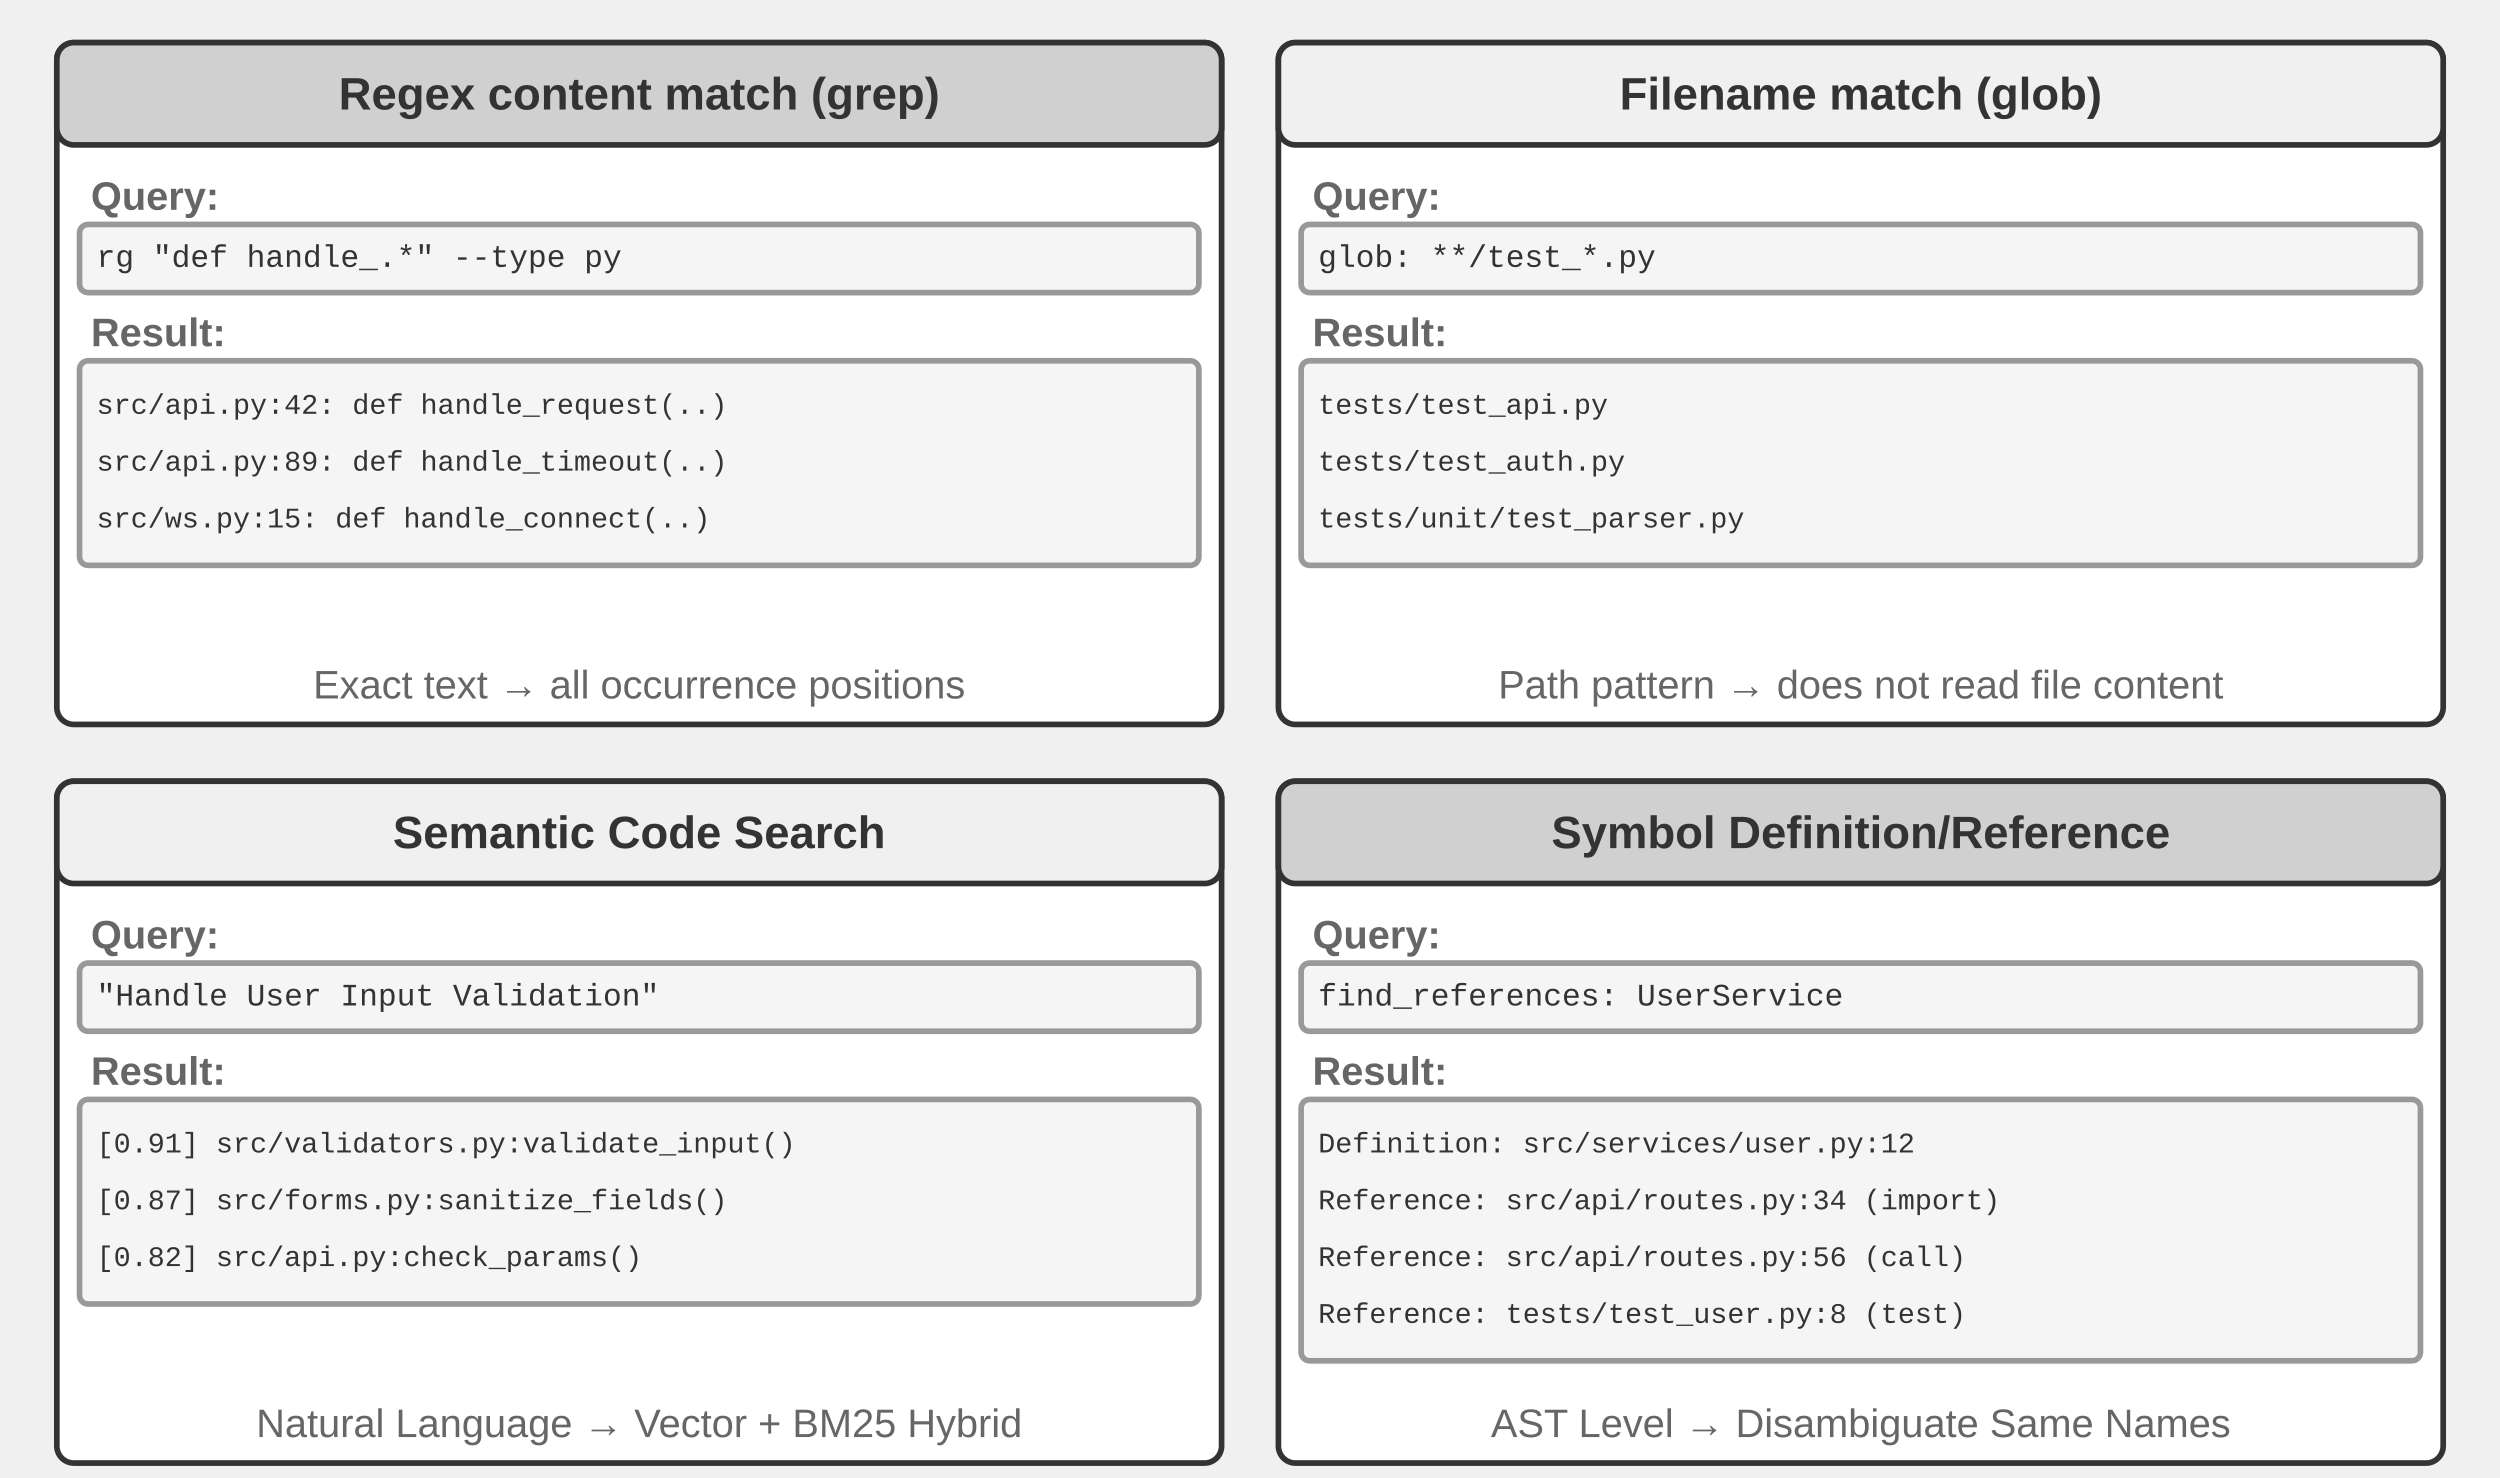
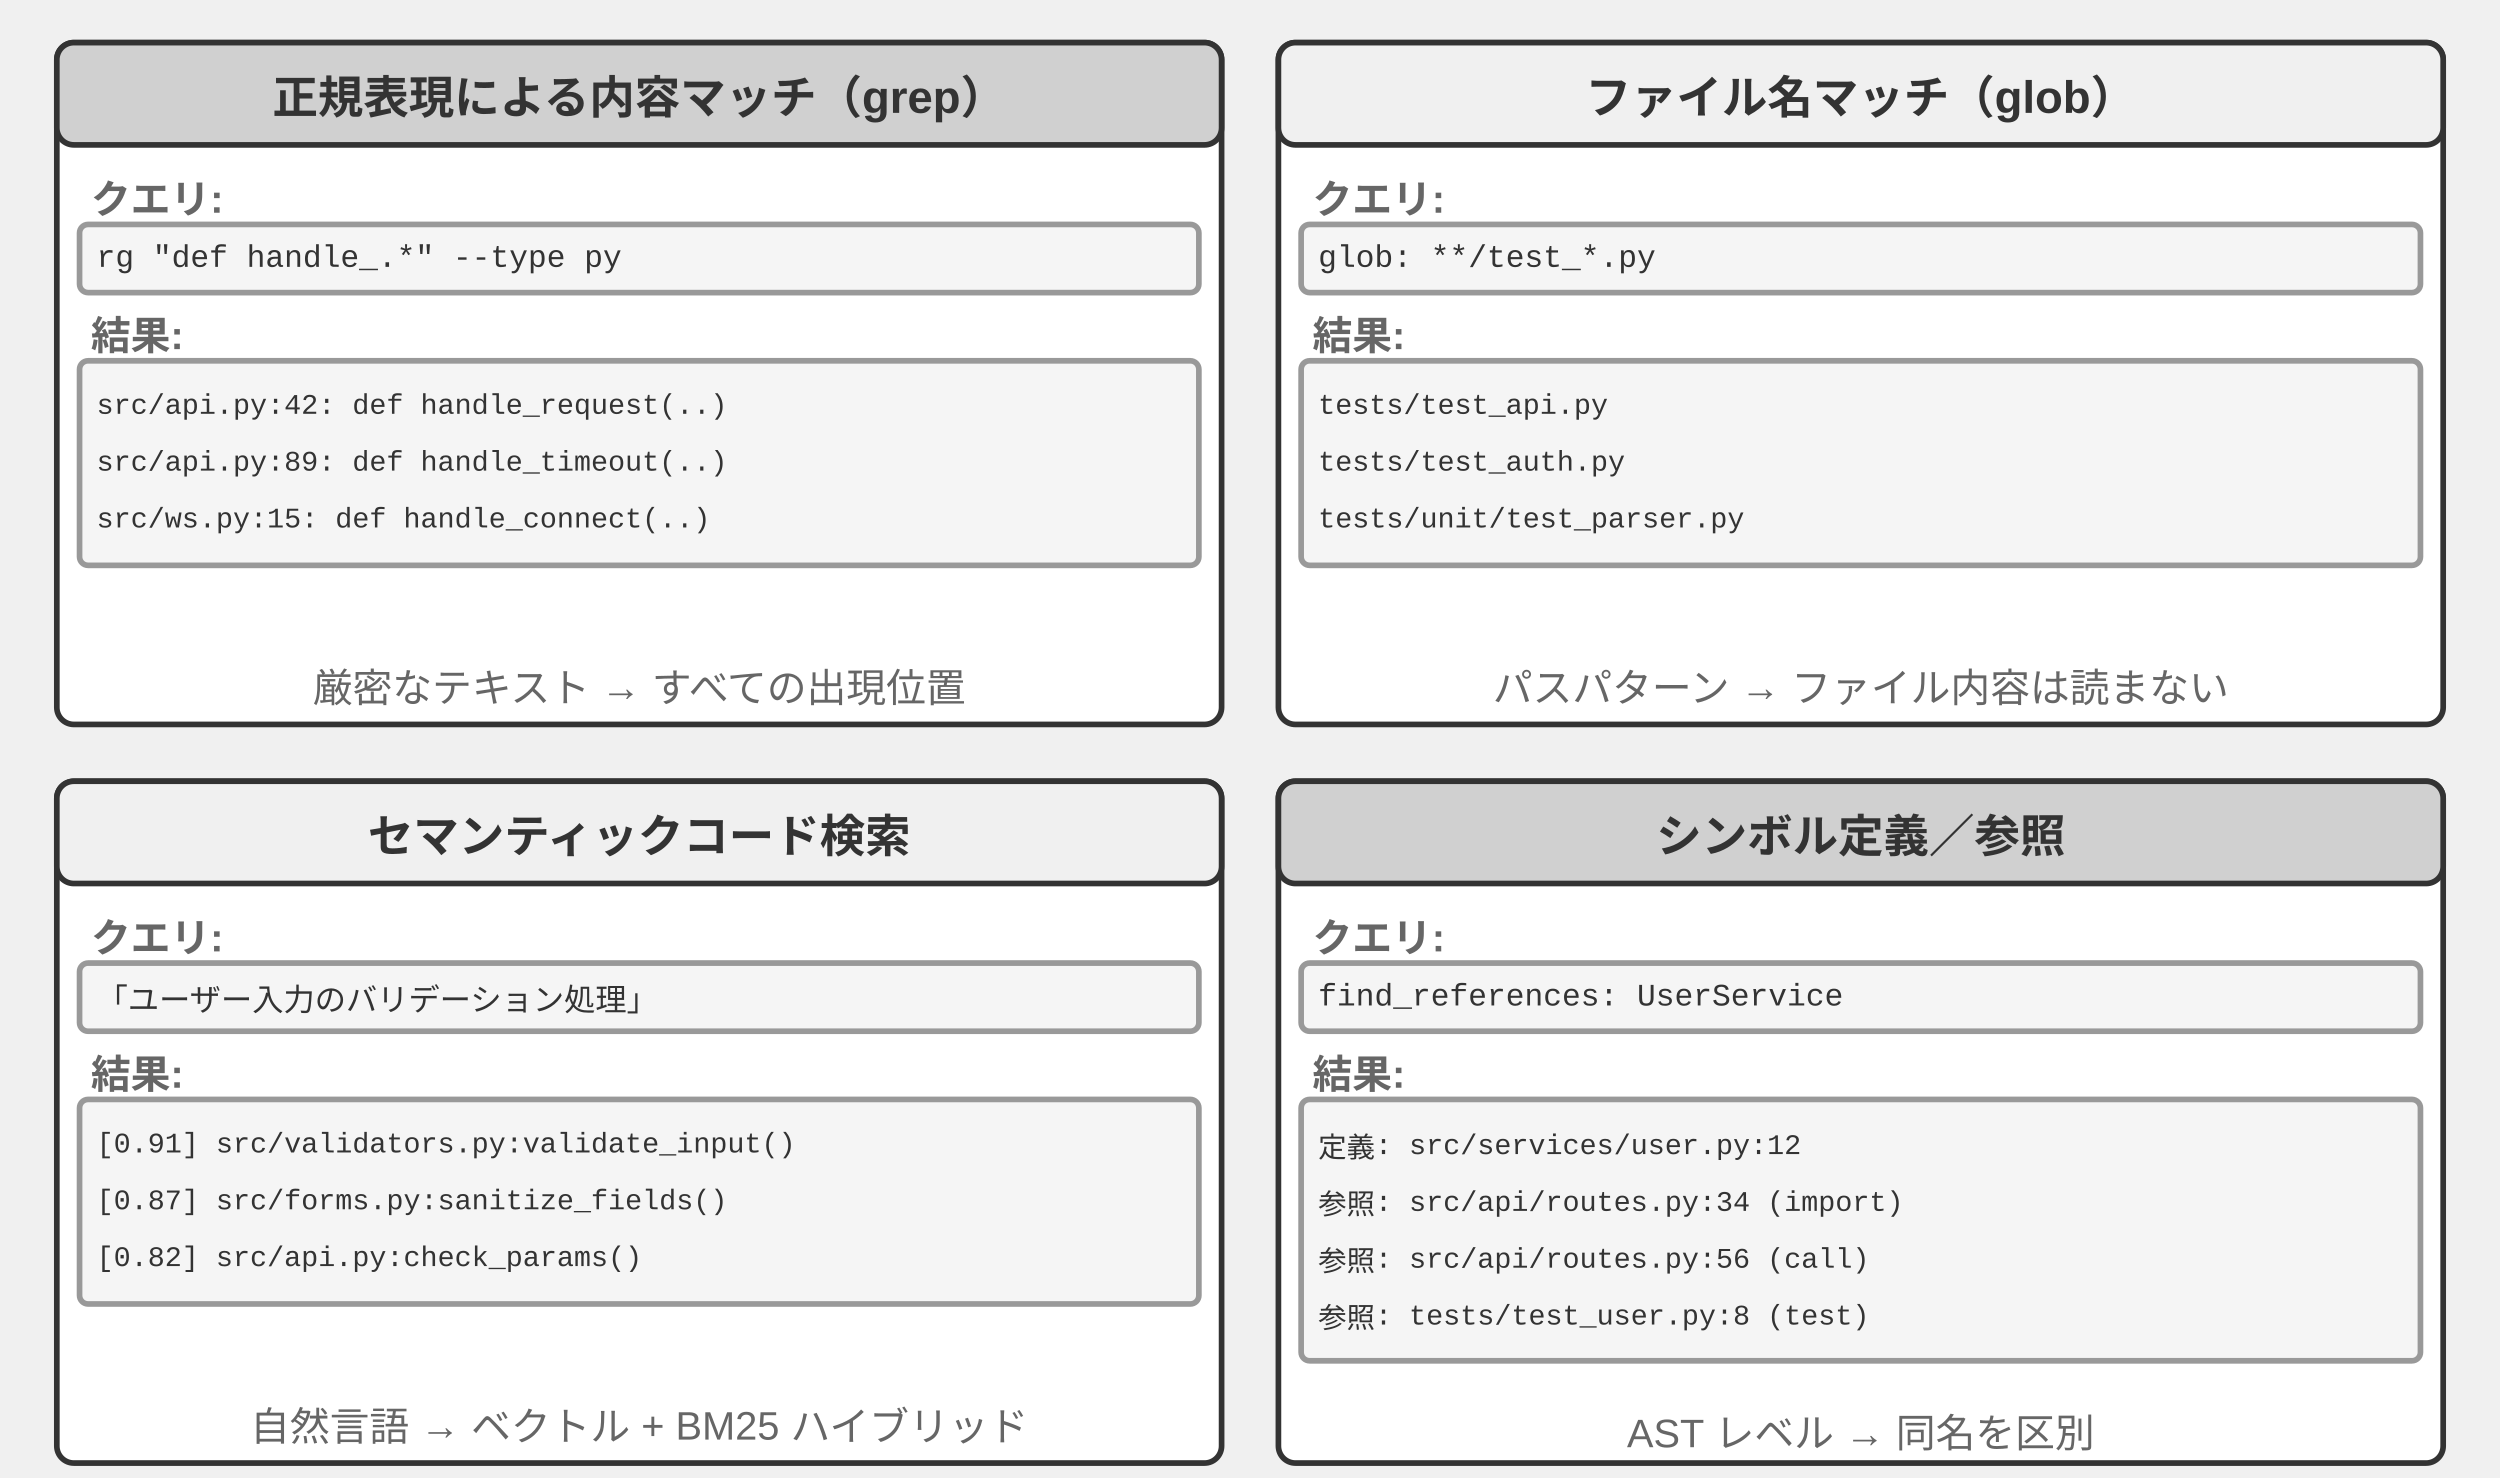
<svg xmlns="http://www.w3.org/2000/svg" viewBox="0 40 880 520" width="880" height="520" style="background:#ffffff">
  <defs>
    <marker id="ah" markerWidth="12" markerHeight="8" refX="12" refY="4" orient="auto">
      <polygon points="0 0, 12 4, 0 8" fill="#333333" />
    </marker>
    <marker id="ah-light" markerWidth="12" markerHeight="8" refX="12" refY="4" orient="auto">
      <polygon points="0 0, 12 4, 0 8" fill="#999999" />
    </marker>
  </defs>
  <rect x="20" y="55" width="410" height="240" rx="6" fill="#ffffff" stroke="#333333" stroke-width="2" />
  <rect x="20" y="55" width="410" height="36" rx="6" fill="#d0d0d0" stroke="#333333" stroke-width="2" />
-   <text x="225.0" y="73" font-family="Arial, 'Helvetica Neue', Helvetica, 'PingFang SC', 'Microsoft YaHei', sans-serif" font-size="16" fill="#333333" text-anchor="middle" dominant-baseline="central" font-weight="bold">Regex content match (grep)</text>
-   <text x="32" y="109" font-family="Arial, 'Helvetica Neue', Helvetica, 'PingFang SC', 'Microsoft YaHei', sans-serif" font-size="14" fill="#666666" text-anchor="start" dominant-baseline="central" font-weight="bold">Query:</text>
+   <text x="225.0" y="73" font-family="Arial, 'Helvetica Neue', Helvetica, 'PingFang SC', 'Microsoft YaHei', sans-serif" font-size="16" fill="#333333" text-anchor="middle" dominant-baseline="central" font-weight="bold">正規表現による内容マッチ（grep）</text>
+   <text x="32" y="109" font-family="Arial, 'Helvetica Neue', Helvetica, 'PingFang SC', 'Microsoft YaHei', sans-serif" font-size="14" fill="#666666" text-anchor="start" dominant-baseline="central" font-weight="bold">クエリ:</text>
  <rect x="28" y="119" width="394" height="24" rx="3" fill="#f5f5f5" stroke="#999999" stroke-width="2" />
  <text x="34" y="131" font-family="'Courier New', Courier, monospace" font-size="11" fill="#333333" text-anchor="start" dominant-baseline="central">rg "def handle_.*" --type py</text>
-   <text x="32" y="157" font-family="Arial, 'Helvetica Neue', Helvetica, 'PingFang SC', 'Microsoft YaHei', sans-serif" font-size="14" fill="#666666" text-anchor="start" dominant-baseline="central" font-weight="bold">Result:</text>
+   <text x="32" y="157" font-family="Arial, 'Helvetica Neue', Helvetica, 'PingFang SC', 'Microsoft YaHei', sans-serif" font-size="14" fill="#666666" text-anchor="start" dominant-baseline="central" font-weight="bold">結果:</text>
  <rect x="28" y="167" width="394" height="72" rx="3" fill="#f5f5f5" stroke="#999999" stroke-width="2" />
  <text x="34" y="183" font-family="'Courier New', Courier, monospace" font-size="10" fill="#333333" text-anchor="start" dominant-baseline="central">src/api.py:42:  def handle_request(..)</text>
  <text x="34" y="203" font-family="'Courier New', Courier, monospace" font-size="10" fill="#333333" text-anchor="start" dominant-baseline="central">src/api.py:89:  def handle_timeout(..)</text>
  <text x="34" y="223" font-family="'Courier New', Courier, monospace" font-size="10" fill="#333333" text-anchor="start" dominant-baseline="central">src/ws.py:15:   def handle_connect(..)</text>
-   <text x="225.0" y="281" font-family="Arial, 'Helvetica Neue', Helvetica, 'PingFang SC', 'Microsoft YaHei', sans-serif" font-size="14" fill="#666666" text-anchor="middle" dominant-baseline="central" font-weight="normal">Exact text → all occurrence positions</text>
+   <text x="225.0" y="281" font-family="Arial, 'Helvetica Neue', Helvetica, 'PingFang SC', 'Microsoft YaHei', sans-serif" font-size="14" fill="#666666" text-anchor="middle" dominant-baseline="central" font-weight="normal">厳密なテキスト → すべての出現位置</text>
  <rect x="450" y="55" width="410" height="240" rx="6" fill="#ffffff" stroke="#333333" stroke-width="2" />
  <rect x="450" y="55" width="410" height="36" rx="6" fill="#f0f0f0" stroke="#333333" stroke-width="2" />
-   <text x="655.0" y="73" font-family="Arial, 'Helvetica Neue', Helvetica, 'PingFang SC', 'Microsoft YaHei', sans-serif" font-size="16" fill="#333333" text-anchor="middle" dominant-baseline="central" font-weight="bold">Filename match (glob)</text>
-   <text x="462" y="109" font-family="Arial, 'Helvetica Neue', Helvetica, 'PingFang SC', 'Microsoft YaHei', sans-serif" font-size="14" fill="#666666" text-anchor="start" dominant-baseline="central" font-weight="bold">Query:</text>
+   <text x="655.0" y="73" font-family="Arial, 'Helvetica Neue', Helvetica, 'PingFang SC', 'Microsoft YaHei', sans-serif" font-size="16" fill="#333333" text-anchor="middle" dominant-baseline="central" font-weight="bold">ファイル名マッチ（glob）</text>
+   <text x="462" y="109" font-family="Arial, 'Helvetica Neue', Helvetica, 'PingFang SC', 'Microsoft YaHei', sans-serif" font-size="14" fill="#666666" text-anchor="start" dominant-baseline="central" font-weight="bold">クエリ:</text>
  <rect x="458" y="119" width="394" height="24" rx="3" fill="#f5f5f5" stroke="#999999" stroke-width="2" />
  <text x="464" y="131" font-family="'Courier New', Courier, monospace" font-size="11" fill="#333333" text-anchor="start" dominant-baseline="central">glob: **/test_*.py</text>
-   <text x="462" y="157" font-family="Arial, 'Helvetica Neue', Helvetica, 'PingFang SC', 'Microsoft YaHei', sans-serif" font-size="14" fill="#666666" text-anchor="start" dominant-baseline="central" font-weight="bold">Result:</text>
+   <text x="462" y="157" font-family="Arial, 'Helvetica Neue', Helvetica, 'PingFang SC', 'Microsoft YaHei', sans-serif" font-size="14" fill="#666666" text-anchor="start" dominant-baseline="central" font-weight="bold">結果:</text>
  <rect x="458" y="167" width="394" height="72" rx="3" fill="#f5f5f5" stroke="#999999" stroke-width="2" />
  <text x="464" y="183" font-family="'Courier New', Courier, monospace" font-size="10" fill="#333333" text-anchor="start" dominant-baseline="central">tests/test_api.py</text>
  <text x="464" y="203" font-family="'Courier New', Courier, monospace" font-size="10" fill="#333333" text-anchor="start" dominant-baseline="central">tests/test_auth.py</text>
  <text x="464" y="223" font-family="'Courier New', Courier, monospace" font-size="10" fill="#333333" text-anchor="start" dominant-baseline="central">tests/unit/test_parser.py</text>
-   <text x="655.0" y="281" font-family="Arial, 'Helvetica Neue', Helvetica, 'PingFang SC', 'Microsoft YaHei', sans-serif" font-size="14" fill="#666666" text-anchor="middle" dominant-baseline="central" font-weight="normal">Path pattern → does not read file content</text>
+   <text x="655.0" y="281" font-family="Arial, 'Helvetica Neue', Helvetica, 'PingFang SC', 'Microsoft YaHei', sans-serif" font-size="14" fill="#666666" text-anchor="middle" dominant-baseline="central" font-weight="normal">パスパターン → ファイル内容は読まない</text>
  <rect x="20" y="315" width="410" height="240" rx="6" fill="#ffffff" stroke="#333333" stroke-width="2" />
  <rect x="20" y="315" width="410" height="36" rx="6" fill="#f0f0f0" stroke="#333333" stroke-width="2" />
-   <text x="225.0" y="333" font-family="Arial, 'Helvetica Neue', Helvetica, 'PingFang SC', 'Microsoft YaHei', sans-serif" font-size="16" fill="#333333" text-anchor="middle" dominant-baseline="central" font-weight="bold">Semantic Code Search</text>
-   <text x="32" y="369" font-family="Arial, 'Helvetica Neue', Helvetica, 'PingFang SC', 'Microsoft YaHei', sans-serif" font-size="14" fill="#666666" text-anchor="start" dominant-baseline="central" font-weight="bold">Query:</text>
+   <text x="225.0" y="333" font-family="Arial, 'Helvetica Neue', Helvetica, 'PingFang SC', 'Microsoft YaHei', sans-serif" font-size="16" fill="#333333" text-anchor="middle" dominant-baseline="central" font-weight="bold">セマンティックコード検索</text>
+   <text x="32" y="369" font-family="Arial, 'Helvetica Neue', Helvetica, 'PingFang SC', 'Microsoft YaHei', sans-serif" font-size="14" fill="#666666" text-anchor="start" dominant-baseline="central" font-weight="bold">クエリ:</text>
  <rect x="28" y="379" width="394" height="24" rx="3" fill="#f5f5f5" stroke="#999999" stroke-width="2" />
-   <text x="34" y="391" font-family="'Courier New', Courier, monospace" font-size="11" fill="#333333" text-anchor="start" dominant-baseline="central">"Handle User Input Validation"</text>
-   <text x="32" y="417" font-family="Arial, 'Helvetica Neue', Helvetica, 'PingFang SC', 'Microsoft YaHei', sans-serif" font-size="14" fill="#666666" text-anchor="start" dominant-baseline="central" font-weight="bold">Result:</text>
+   <text x="34" y="391" font-family="'Courier New', Courier, monospace" font-size="11" fill="#333333" text-anchor="start" dominant-baseline="central">「ユーザー入力のバリデーション処理」</text>
+   <text x="32" y="417" font-family="Arial, 'Helvetica Neue', Helvetica, 'PingFang SC', 'Microsoft YaHei', sans-serif" font-size="14" fill="#666666" text-anchor="start" dominant-baseline="central" font-weight="bold">結果:</text>
  <rect x="28" y="427" width="394" height="72" rx="3" fill="#f5f5f5" stroke="#999999" stroke-width="2" />
  <text x="34" y="443" font-family="'Courier New', Courier, monospace" font-size="10" fill="#333333" text-anchor="start" dominant-baseline="central">[0.91] src/validators.py:validate_input()</text>
  <text x="34" y="463" font-family="'Courier New', Courier, monospace" font-size="10" fill="#333333" text-anchor="start" dominant-baseline="central">[0.87] src/forms.py:sanitize_fields()</text>
  <text x="34" y="483" font-family="'Courier New', Courier, monospace" font-size="10" fill="#333333" text-anchor="start" dominant-baseline="central">[0.82] src/api.py:check_params()</text>
-   <text x="225.0" y="541" font-family="Arial, 'Helvetica Neue', Helvetica, 'PingFang SC', 'Microsoft YaHei', sans-serif" font-size="14" fill="#666666" text-anchor="middle" dominant-baseline="central" font-weight="normal">Natural Language → Vector + BM25 Hybrid</text>
+   <text x="225.0" y="541" font-family="Arial, 'Helvetica Neue', Helvetica, 'PingFang SC', 'Microsoft YaHei', sans-serif" font-size="14" fill="#666666" text-anchor="middle" dominant-baseline="central" font-weight="normal">自然言語 → ベクトル + BM25 ハイブリッド</text>
  <rect x="450" y="315" width="410" height="240" rx="6" fill="#ffffff" stroke="#333333" stroke-width="2" />
  <rect x="450" y="315" width="410" height="36" rx="6" fill="#d0d0d0" stroke="#333333" stroke-width="2" />
-   <text x="655.0" y="333" font-family="Arial, 'Helvetica Neue', Helvetica, 'PingFang SC', 'Microsoft YaHei', sans-serif" font-size="16" fill="#333333" text-anchor="middle" dominant-baseline="central" font-weight="bold">Symbol Definition/Reference</text>
-   <text x="462" y="369" font-family="Arial, 'Helvetica Neue', Helvetica, 'PingFang SC', 'Microsoft YaHei', sans-serif" font-size="14" fill="#666666" text-anchor="start" dominant-baseline="central" font-weight="bold">Query:</text>
+   <text x="655.0" y="333" font-family="Arial, 'Helvetica Neue', Helvetica, 'PingFang SC', 'Microsoft YaHei', sans-serif" font-size="16" fill="#333333" text-anchor="middle" dominant-baseline="central" font-weight="bold">シンボル定義／参照</text>
+   <text x="462" y="369" font-family="Arial, 'Helvetica Neue', Helvetica, 'PingFang SC', 'Microsoft YaHei', sans-serif" font-size="14" fill="#666666" text-anchor="start" dominant-baseline="central" font-weight="bold">クエリ:</text>
  <rect x="458" y="379" width="394" height="24" rx="3" fill="#f5f5f5" stroke="#999999" stroke-width="2" />
  <text x="464" y="391" font-family="'Courier New', Courier, monospace" font-size="11" fill="#333333" text-anchor="start" dominant-baseline="central">find_references: UserService</text>
-   <text x="462" y="417" font-family="Arial, 'Helvetica Neue', Helvetica, 'PingFang SC', 'Microsoft YaHei', sans-serif" font-size="14" fill="#666666" text-anchor="start" dominant-baseline="central" font-weight="bold">Result:</text>
+   <text x="462" y="417" font-family="Arial, 'Helvetica Neue', Helvetica, 'PingFang SC', 'Microsoft YaHei', sans-serif" font-size="14" fill="#666666" text-anchor="start" dominant-baseline="central" font-weight="bold">結果:</text>
  <rect x="458" y="427" width="394" height="92" rx="3" fill="#f5f5f5" stroke="#999999" stroke-width="2" />
-   <text x="464" y="443" font-family="'Courier New', Courier, monospace" font-size="10" fill="#333333" text-anchor="start" dominant-baseline="central">Definition: src/services/user.py:12</text>
-   <text x="464" y="463" font-family="'Courier New', Courier, monospace" font-size="10" fill="#333333" text-anchor="start" dominant-baseline="central">Reference: src/api/routes.py:34 (import)</text>
-   <text x="464" y="483" font-family="'Courier New', Courier, monospace" font-size="10" fill="#333333" text-anchor="start" dominant-baseline="central">Reference: src/api/routes.py:56 (call)</text>
-   <text x="464" y="503" font-family="'Courier New', Courier, monospace" font-size="10" fill="#333333" text-anchor="start" dominant-baseline="central">Reference: tests/test_user.py:8 (test)</text>
-   <text x="655.0" y="541" font-family="Arial, 'Helvetica Neue', Helvetica, 'PingFang SC', 'Microsoft YaHei', sans-serif" font-size="14" fill="#666666" text-anchor="middle" dominant-baseline="central" font-weight="normal">AST Level → Disambiguate Same Names</text>
+   <text x="464" y="443" font-family="'Courier New', Courier, monospace" font-size="10" fill="#333333" text-anchor="start" dominant-baseline="central">定義: src/services/user.py:12</text>
+   <text x="464" y="463" font-family="'Courier New', Courier, monospace" font-size="10" fill="#333333" text-anchor="start" dominant-baseline="central">参照: src/api/routes.py:34 (import)</text>
+   <text x="464" y="483" font-family="'Courier New', Courier, monospace" font-size="10" fill="#333333" text-anchor="start" dominant-baseline="central">参照: src/api/routes.py:56 (call)</text>
+   <text x="464" y="503" font-family="'Courier New', Courier, monospace" font-size="10" fill="#333333" text-anchor="start" dominant-baseline="central">参照: tests/test_user.py:8 (test)</text>
+   <text x="655.0" y="541" font-family="Arial, 'Helvetica Neue', Helvetica, 'PingFang SC', 'Microsoft YaHei', sans-serif" font-size="14" fill="#666666" text-anchor="middle" dominant-baseline="central" font-weight="normal">AST レベル → 同名を区別</text>
</svg>
